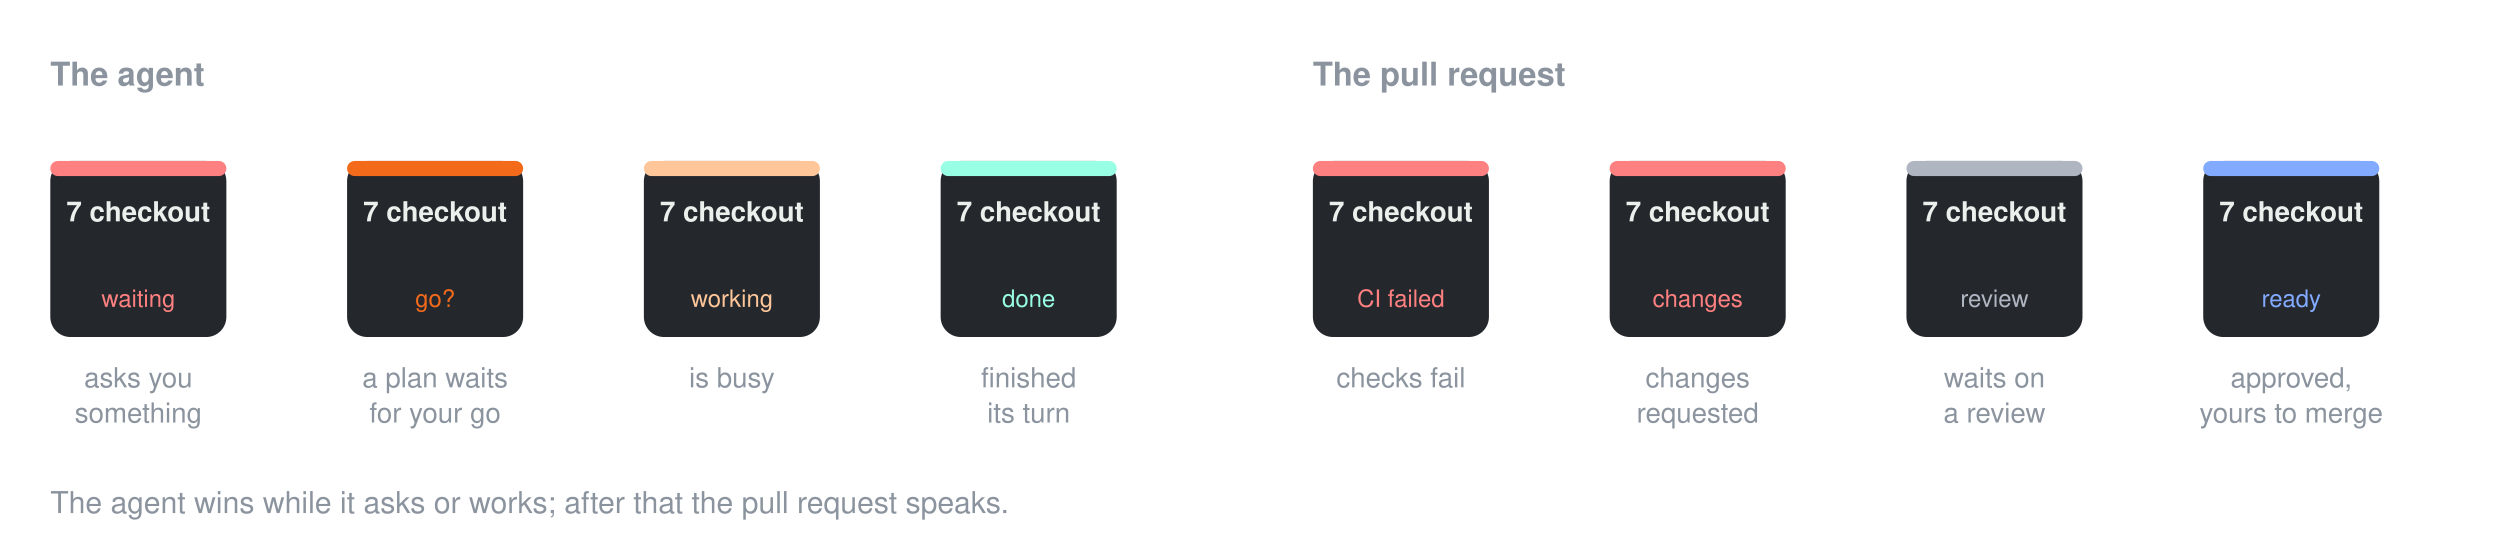
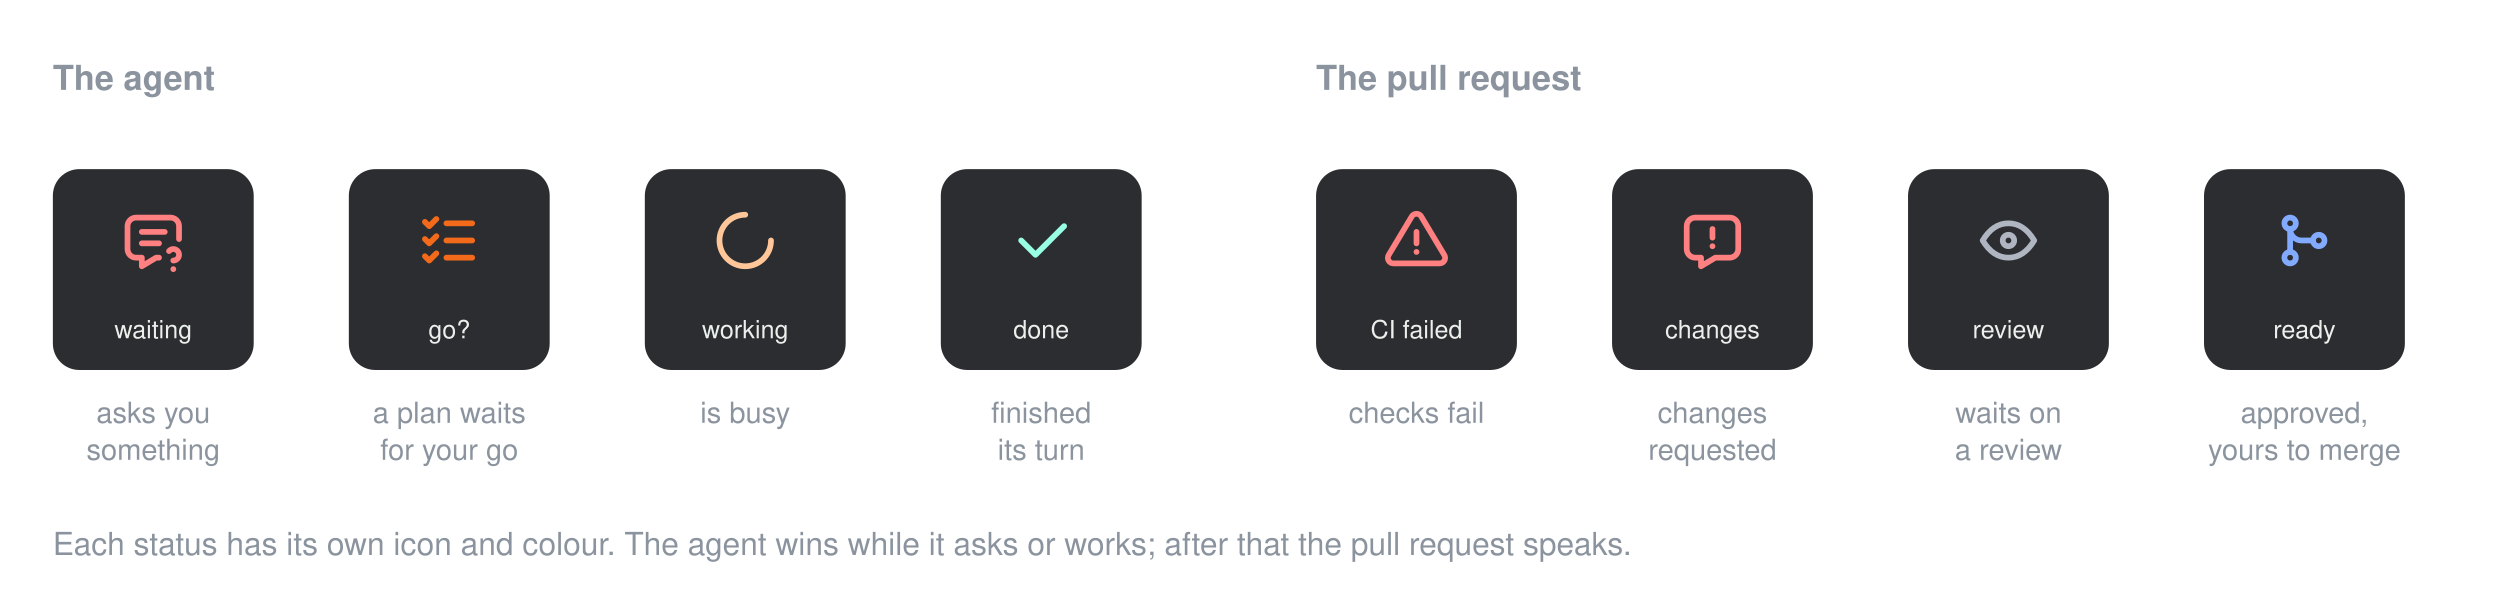
- <svg xmlns="http://www.w3.org/2000/svg" viewBox="0 0 994 218" width="994" height="218" font-family="-apple-system, BlinkMacSystemFont, 'Segoe UI', Helvetica, Arial, sans-serif">
+ <svg xmlns="http://www.w3.org/2000/svg" viewBox="0 0 946 224" width="946" height="224" font-family="-apple-system, BlinkMacSystemFont, 'Segoe UI', Helvetica, Arial, sans-serif">
  <defs>
    <marker id="a" viewBox="0 0 10 10" refX="8" refY="5" markerWidth="7" markerHeight="7" orient="auto">
      <path d="M2 1L8 5L2 9" fill="none" stroke="#8b949e" stroke-width="1.5" stroke-linecap="round" />
    </marker>
  </defs>
  <text x="20" y="34" font-size="13" font-weight="600" fill="#8b949e" text-anchor="start">The agent</text>
-   <rect x="20" y="64" width="70" height="70" rx="8" fill="#24282d" />
-   <rect x="20" y="64" width="70" height="6" rx="3" fill="#ff8080" />
-   <text x="55.0" y="88" text-anchor="middle" font-size="11" font-weight="600" fill="#ebf0ec">7 checkout</text>
-   <text x="55.0" y="122" text-anchor="middle" font-size="9.5" fill="#ff8080">waiting</text>
-   <text x="55.0" y="154" font-size="11" font-weight="400" fill="#8b949e" text-anchor="middle">asks you</text>
-   <text x="55.0" y="168" font-size="11" font-weight="400" fill="#8b949e" text-anchor="middle">something</text>
-   <rect x="138" y="64" width="70" height="70" rx="8" fill="#24282d" />
-   <rect x="138" y="64" width="70" height="6" rx="3" fill="#f36a1b" />
-   <text x="173.0" y="88" text-anchor="middle" font-size="11" font-weight="600" fill="#ebf0ec">7 checkout</text>
-   <text x="173.0" y="122" text-anchor="middle" font-size="9.5" fill="#f36a1b">go?</text>
-   <text x="173.0" y="154" font-size="11" font-weight="400" fill="#8b949e" text-anchor="middle">a plan waits</text>
-   <text x="173.0" y="168" font-size="11" font-weight="400" fill="#8b949e" text-anchor="middle">for your go</text>
-   <rect x="256" y="64" width="70" height="70" rx="8" fill="#24282d" />
-   <rect x="256" y="64" width="70" height="6" rx="3" fill="#ffc799" />
-   <text x="291.0" y="88" text-anchor="middle" font-size="11" font-weight="600" fill="#ebf0ec">7 checkout</text>
-   <text x="291.0" y="122" text-anchor="middle" font-size="9.5" fill="#ffc799">working</text>
-   <text x="291.0" y="154" font-size="11" font-weight="400" fill="#8b949e" text-anchor="middle">is busy</text>
-   <rect x="374" y="64" width="70" height="70" rx="8" fill="#24282d" />
-   <rect x="374" y="64" width="70" height="6" rx="3" fill="#99ffe4" />
-   <text x="409.0" y="88" text-anchor="middle" font-size="11" font-weight="600" fill="#ebf0ec">7 checkout</text>
-   <text x="409.0" y="122" text-anchor="middle" font-size="9.5" fill="#99ffe4">done</text>
-   <text x="409.0" y="154" font-size="11" font-weight="400" fill="#8b949e" text-anchor="middle">finished</text>
-   <text x="409.0" y="168" font-size="11" font-weight="400" fill="#8b949e" text-anchor="middle">its turn</text>
-   <text x="522" y="34" font-size="13" font-weight="600" fill="#8b949e" text-anchor="start">The pull request</text>
-   <rect x="522" y="64" width="70" height="70" rx="8" fill="#24282d" />
-   <rect x="522" y="64" width="70" height="6" rx="3" fill="#ff8080" />
-   <text x="557.0" y="88" text-anchor="middle" font-size="11" font-weight="600" fill="#ebf0ec">7 checkout</text>
-   <text x="557.0" y="122" text-anchor="middle" font-size="9.5" fill="#ff8080">CI failed</text>
-   <text x="557.0" y="154" font-size="11" font-weight="400" fill="#8b949e" text-anchor="middle">checks fail</text>
-   <rect x="640" y="64" width="70" height="70" rx="8" fill="#24282d" />
-   <rect x="640" y="64" width="70" height="6" rx="3" fill="#ff8080" />
-   <text x="675.0" y="88" text-anchor="middle" font-size="11" font-weight="600" fill="#ebf0ec">7 checkout</text>
-   <text x="675.0" y="122" text-anchor="middle" font-size="9.5" fill="#ff8080">changes</text>
-   <text x="675.0" y="154" font-size="11" font-weight="400" fill="#8b949e" text-anchor="middle">changes</text>
-   <text x="675.0" y="168" font-size="11" font-weight="400" fill="#8b949e" text-anchor="middle">requested</text>
-   <rect x="758" y="64" width="70" height="70" rx="8" fill="#24282d" />
-   <rect x="758" y="64" width="70" height="6" rx="3" fill="#afb6c2" />
-   <text x="793.0" y="88" text-anchor="middle" font-size="11" font-weight="600" fill="#ebf0ec">7 checkout</text>
-   <text x="793.0" y="122" text-anchor="middle" font-size="9.5" fill="#afb6c2">review</text>
-   <text x="793.0" y="154" font-size="11" font-weight="400" fill="#8b949e" text-anchor="middle">waits on</text>
-   <text x="793.0" y="168" font-size="11" font-weight="400" fill="#8b949e" text-anchor="middle">a review</text>
-   <rect x="876" y="64" width="70" height="70" rx="8" fill="#24282d" />
-   <rect x="876" y="64" width="70" height="6" rx="3" fill="#82aaff" />
-   <text x="911.0" y="88" text-anchor="middle" font-size="11" font-weight="600" fill="#ebf0ec">7 checkout</text>
-   <text x="911.0" y="122" text-anchor="middle" font-size="9.5" fill="#82aaff">ready</text>
-   <text x="911.0" y="154" font-size="11" font-weight="400" fill="#8b949e" text-anchor="middle">approved,</text>
-   <text x="911.0" y="168" font-size="11" font-weight="400" fill="#8b949e" text-anchor="middle">yours to merge</text>
-   <text x="20" y="204" font-size="12" font-weight="400" fill="#8b949e" text-anchor="start">The agent wins while it asks or works; after that the pull request speaks.</text>
+   <rect x="20" y="64" width="76" height="76" rx="10" fill="#2b2d30" />
+   <g transform="translate(45.0 78.0) scale(1.083333)" fill="none" stroke="#ff8080" stroke-width="2" stroke-linecap="round" stroke-linejoin="round">
+     <path d="M8 9h8" />
+     <path d="M8 13h6" />
+     <path d="M14 18h-1l-5 3v-3h-2a3 3 0 0 1 -3 -3v-8a3 3 0 0 1 3 -3h12a3 3 0 0 1 3 3v4.5" />
+     <path d="M19 22v.01" />
+     <path d="M19 19a2.003 2.003 0 0 0 .914 -3.782a1.98 1.98 0 0 0 -2.414 .483" />
+   </g>
+   <text x="58.0" y="128" text-anchor="middle" font-size="9.5" fill="#ebf0ec">waiting</text>
+   <text x="58.0" y="160" font-size="11" font-weight="400" fill="#8b949e" text-anchor="middle">asks you</text>
+   <text x="58.0" y="174" font-size="11" font-weight="400" fill="#8b949e" text-anchor="middle">something</text>
+   <rect x="132" y="64" width="76" height="76" rx="10" fill="#2b2d30" />
+   <g transform="translate(157.0 78.0) scale(1.083333)" fill="none" stroke="#f36a1b" stroke-width="2" stroke-linecap="round" stroke-linejoin="round">
+     <path d="M3.5 5.5l1.5 1.5l2.5 -2.5" />
+     <path d="M3.5 11.5l1.5 1.5l2.5 -2.5" />
+     <path d="M3.5 17.5l1.5 1.5l2.5 -2.5" />
+     <path d="M11 6l9 0" />
+     <path d="M11 12l9 0" />
+     <path d="M11 18l9 0" />
+   </g>
+   <text x="170.0" y="128" text-anchor="middle" font-size="9.5" fill="#ebf0ec">go?</text>
+   <text x="170.0" y="160" font-size="11" font-weight="400" fill="#8b949e" text-anchor="middle">a plan waits</text>
+   <text x="170.0" y="174" font-size="11" font-weight="400" fill="#8b949e" text-anchor="middle">for your go</text>
+   <rect x="244" y="64" width="76" height="76" rx="10" fill="#2b2d30" />
+   <g transform="translate(269.0 78.0) scale(1.083333)" fill="none" stroke="#ffc799" stroke-width="2" stroke-linecap="round" stroke-linejoin="round">
+     <path d="M12 3a9 9 0 1 0 9 9" />
+   </g>
+   <text x="282.0" y="128" text-anchor="middle" font-size="9.5" fill="#ebf0ec">working</text>
+   <text x="282.0" y="160" font-size="11" font-weight="400" fill="#8b949e" text-anchor="middle">is busy</text>
+   <rect x="356" y="64" width="76" height="76" rx="10" fill="#2b2d30" />
+   <g transform="translate(381.0 78.0) scale(1.083333)" fill="none" stroke="#99ffe4" stroke-width="2" stroke-linecap="round" stroke-linejoin="round">
+     <path d="M5 12l5 5l10 -10" />
+   </g>
+   <text x="394.0" y="128" text-anchor="middle" font-size="9.5" fill="#ebf0ec">done</text>
+   <text x="394.0" y="160" font-size="11" font-weight="400" fill="#8b949e" text-anchor="middle">finished</text>
+   <text x="394.0" y="174" font-size="11" font-weight="400" fill="#8b949e" text-anchor="middle">its turn</text>
+   <text x="498" y="34" font-size="13" font-weight="600" fill="#8b949e" text-anchor="start">The pull request</text>
+   <rect x="498" y="64" width="76" height="76" rx="10" fill="#2b2d30" />
+   <g transform="translate(523.0 78.0) scale(1.083333)" fill="none" stroke="#ff8080" stroke-width="2" stroke-linecap="round" stroke-linejoin="round">
+     <path d="M12 9v4" />
+     <path d="M10.363 3.591l-8.106 13.534a1.914 1.914 0 0 0 1.636 2.871h16.214a1.914 1.914 0 0 0 1.636 -2.87l-8.106 -13.536a1.914 1.914 0 0 0 -3.274 0z" />
+     <path d="M12 16h.01" />
+   </g>
+   <text x="536.0" y="128" text-anchor="middle" font-size="9.5" fill="#ebf0ec">CI failed</text>
+   <text x="536.0" y="160" font-size="11" font-weight="400" fill="#8b949e" text-anchor="middle">checks fail</text>
+   <rect x="610" y="64" width="76" height="76" rx="10" fill="#2b2d30" />
+   <g transform="translate(635.0 78.0) scale(1.083333)" fill="none" stroke="#ff8080" stroke-width="2" stroke-linecap="round" stroke-linejoin="round">
+     <path d="M18 4a3 3 0 0 1 3 3v8a3 3 0 0 1 -3 3h-5l-5 3v-3h-2a3 3 0 0 1 -3 -3v-8a3 3 0 0 1 3 -3h12z" />
+     <path d="M12 8v3" />
+     <path d="M12 14v.01" />
+   </g>
+   <text x="648.0" y="128" text-anchor="middle" font-size="9.5" fill="#ebf0ec">changes</text>
+   <text x="648.0" y="160" font-size="11" font-weight="400" fill="#8b949e" text-anchor="middle">changes</text>
+   <text x="648.0" y="174" font-size="11" font-weight="400" fill="#8b949e" text-anchor="middle">requested</text>
+   <rect x="722" y="64" width="76" height="76" rx="10" fill="#2b2d30" />
+   <g transform="translate(747.0 78.0) scale(1.083333)" fill="none" stroke="#afb6c2" stroke-width="2" stroke-linecap="round" stroke-linejoin="round">
+     <path d="M10 12a2 2 0 1 0 4 0a2 2 0 0 0 -4 0" />
+     <path d="M21 12c-2.4 4 -5.4 6 -9 6c-3.6 0 -6.6 -2 -9 -6c2.4 -4 5.4 -6 9 -6c3.6 0 6.6 2 9 6" />
+   </g>
+   <text x="760.0" y="128" text-anchor="middle" font-size="9.5" fill="#ebf0ec">review</text>
+   <text x="760.0" y="160" font-size="11" font-weight="400" fill="#8b949e" text-anchor="middle">waits on</text>
+   <text x="760.0" y="174" font-size="11" font-weight="400" fill="#8b949e" text-anchor="middle">a review</text>
+   <rect x="834" y="64" width="76" height="76" rx="10" fill="#2b2d30" />
+   <g transform="translate(859.0 78.0) scale(1.083333)" fill="none" stroke="#82aaff" stroke-width="2" stroke-linecap="round" stroke-linejoin="round">
+     <path d="M7 18m-2 0a2 2 0 1 0 4 0a2 2 0 1 0 -4 0" />
+     <path d="M7 6m-2 0a2 2 0 1 0 4 0a2 2 0 1 0 -4 0" />
+     <path d="M17 12m-2 0a2 2 0 1 0 4 0a2 2 0 1 0 -4 0" />
+     <path d="M7 8l0 8" />
+     <path d="M7 8a4 4 0 0 0 4 4h4" />
+   </g>
+   <text x="872.0" y="128" text-anchor="middle" font-size="9.5" fill="#ebf0ec">ready</text>
+   <text x="872.0" y="160" font-size="11" font-weight="400" fill="#8b949e" text-anchor="middle">approved,</text>
+   <text x="872.0" y="174" font-size="11" font-weight="400" fill="#8b949e" text-anchor="middle">yours to merge</text>
+   <text x="20" y="210" font-size="12" font-weight="400" fill="#8b949e" text-anchor="start">Each status has its own icon and colour. The agent wins while it asks or works; after that the pull request speaks.</text>
</svg>
